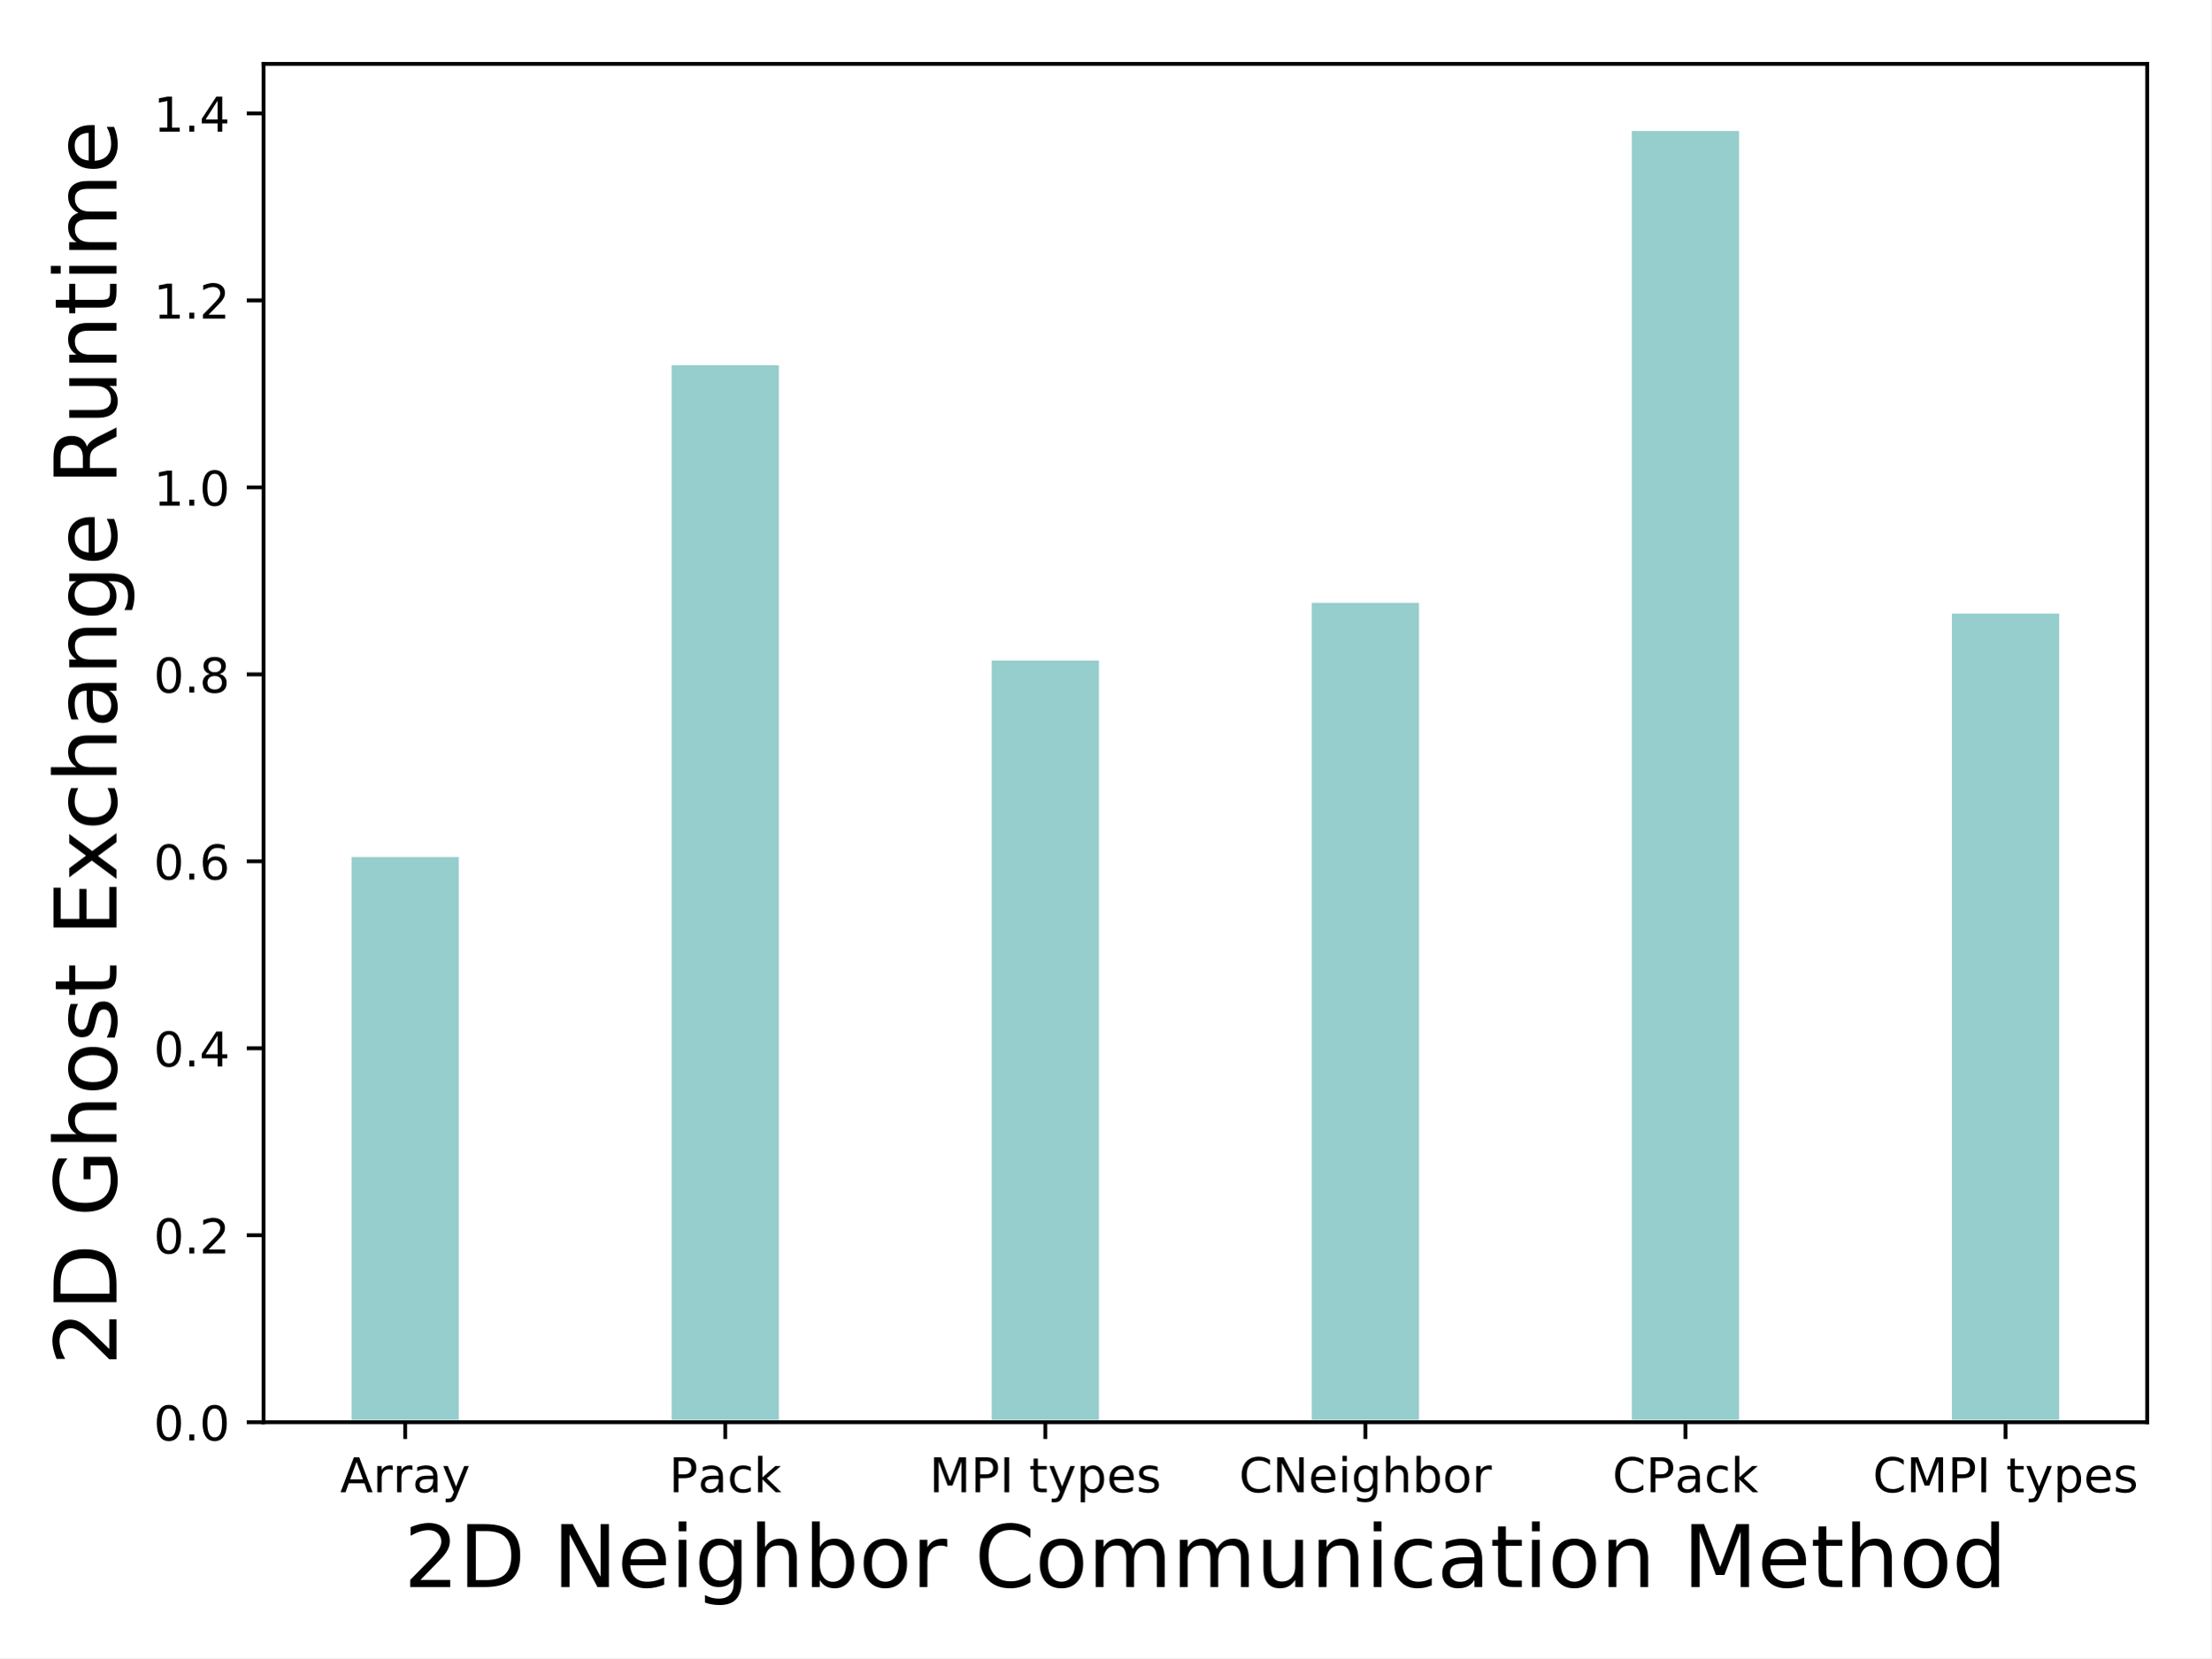
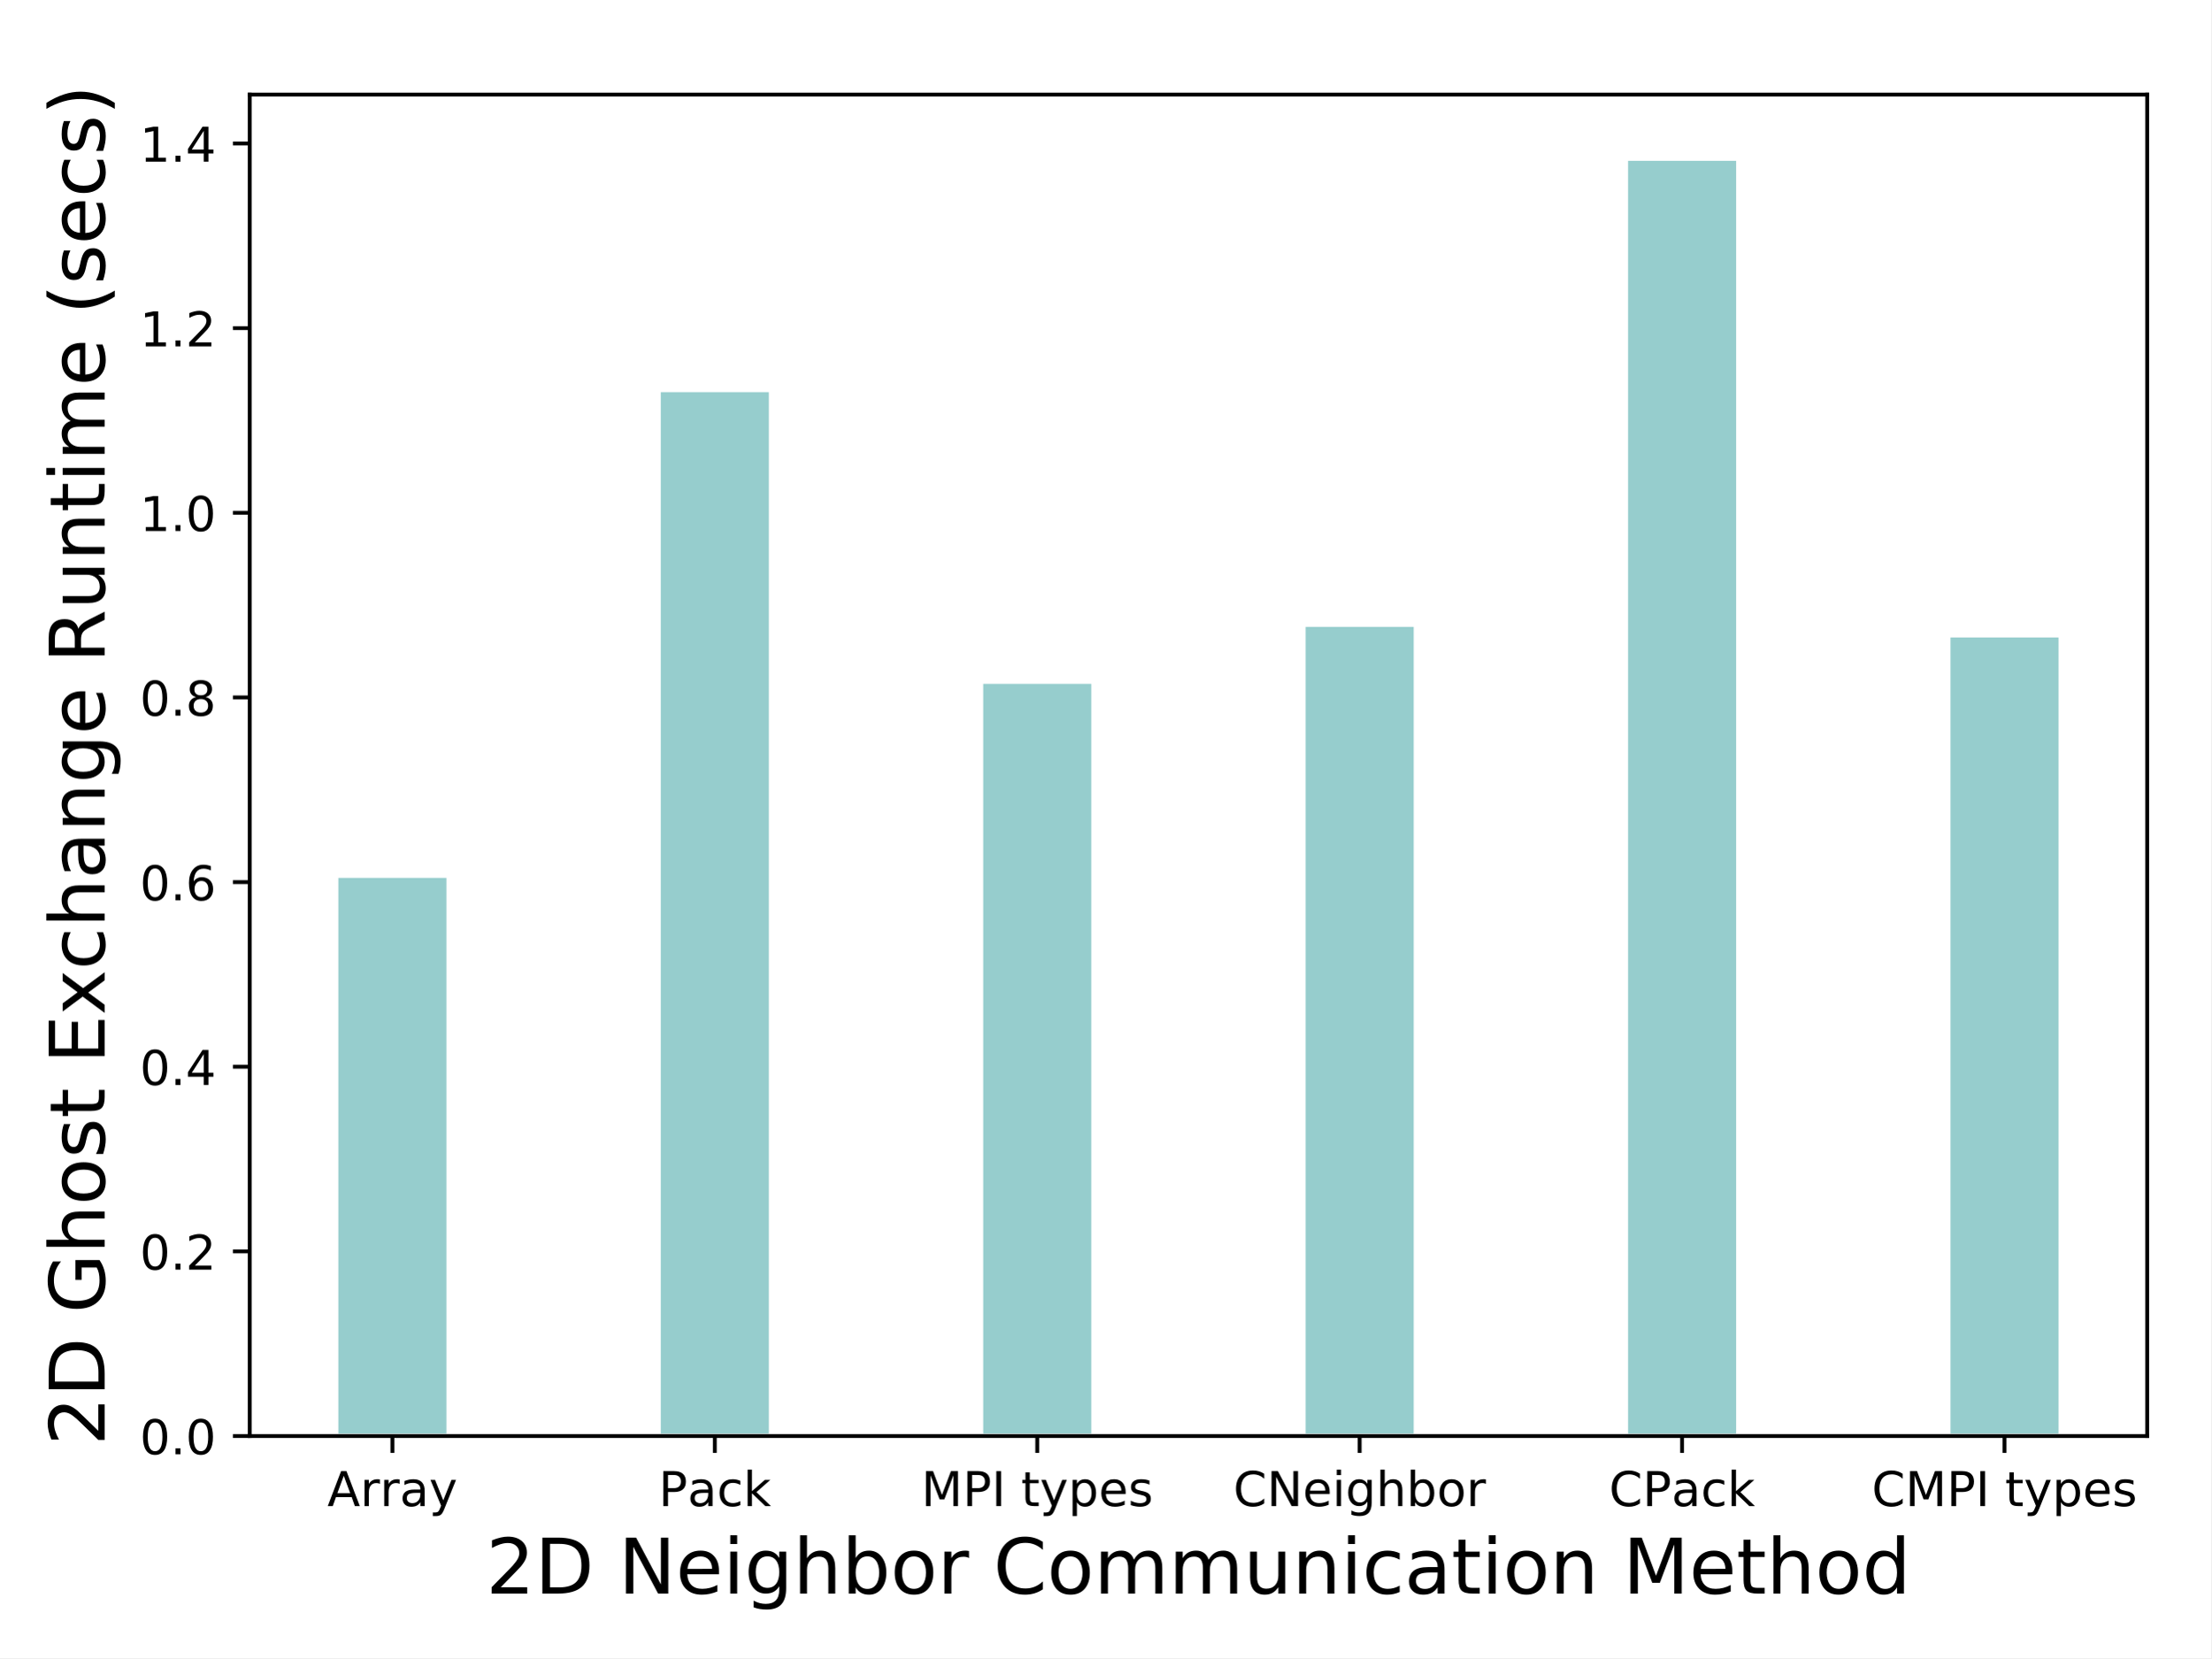
<svg xmlns="http://www.w3.org/2000/svg" xmlns:xlink="http://www.w3.org/1999/xlink" height="345.6pt" version="1.1" viewBox="0 0 460.8 345.6" width="460.8pt">
  <defs>
    <style type="text/css">
*{stroke-linecap:butt;stroke-linejoin:round;}
  </style>
  </defs>
  <g id="figure_1">
    <g id="patch_1">
      <path d="M 0 345.6  L 460.8 345.6  L 460.8 0  L 0 0  z " style="fill:#ffffff;" />
    </g>
    <g id="axes_1">
      <g id="patch_2">
-         <path d="M 54.92 296.44  L 447.48 296.44  L 447.48 13.32  L 54.92 13.32  z " style="fill:#ffffff;" />
+         <path d="M 52.04 299.32  L 447.48 299.32  L 447.48 19.713  L 52.04 19.713  z " style="fill:#ffffff;" />
      </g>
      <g id="patch_3">
-         <path clip-path="url(#paca07dca48)" d="M 72.764 296.44  L 96.11 296.44  L 96.11 178.137  L 72.764 178.137  z " style="fill:#96cdcd;stroke:#ffffff;stroke-linejoin:miter;" />
+         <path clip-path="url(#p6e857c366f)" d="M 70.015 299.32  L 93.533 299.32  L 93.533 182.485  L 70.015 182.485  z " style="fill:#96cdcd;stroke:#ffffff;stroke-linejoin:miter;" />
      </g>
      <g id="patch_4">
-         <path clip-path="url(#paca07dca48)" d="M 139.469 296.44  L 162.816 296.44  L 162.816 75.624  L 139.469 75.624  z " style="fill:#96cdcd;stroke:#ffffff;stroke-linejoin:miter;" />
+         <path clip-path="url(#p6e857c366f)" d="M 137.209 299.32  L 160.727 299.32  L 160.727 81.244  L 137.209 81.244  z " style="fill:#96cdcd;stroke:#ffffff;stroke-linejoin:miter;" />
      </g>
      <g id="patch_5">
-         <path clip-path="url(#paca07dca48)" d="M 206.174 296.44  L 229.521 296.44  L 229.521 137.189  L 206.174 137.189  z " style="fill:#96cdcd;stroke:#ffffff;stroke-linejoin:miter;" />
+         <path clip-path="url(#p6e857c366f)" d="M 204.404 299.32  L 227.922 299.32  L 227.922 142.045  L 204.404 142.045  z " style="fill:#96cdcd;stroke:#ffffff;stroke-linejoin:miter;" />
      </g>
      <g id="patch_6">
-         <path clip-path="url(#paca07dca48)" d="M 272.879 296.44  L 296.226 296.44  L 296.226 125.148  L 272.879 125.148  z " style="fill:#96cdcd;stroke:#ffffff;stroke-linejoin:miter;" />
+         <path clip-path="url(#p6e857c366f)" d="M 271.598 299.32  L 295.116 299.32  L 295.116 130.153  L 271.598 130.153  z " style="fill:#96cdcd;stroke:#ffffff;stroke-linejoin:miter;" />
      </g>
      <g id="patch_7">
-         <path clip-path="url(#paca07dca48)" d="M 339.584 296.44  L 362.931 296.44  L 362.931 26.802  L 339.584 26.802  z " style="fill:#96cdcd;stroke:#ffffff;stroke-linejoin:miter;" />
+         <path clip-path="url(#p6e857c366f)" d="M 338.793 299.32  L 362.311 299.32  L 362.311 33.028  L 338.793 33.028  z " style="fill:#96cdcd;stroke:#ffffff;stroke-linejoin:miter;" />
      </g>
      <g id="patch_8">
-         <path clip-path="url(#paca07dca48)" d="M 406.29 296.44  L 429.636 296.44  L 429.636 127.388  L 406.29 127.388  z " style="fill:#96cdcd;stroke:#ffffff;stroke-linejoin:miter;" />
+         <path clip-path="url(#p6e857c366f)" d="M 405.987 299.32  L 429.505 299.32  L 429.505 132.366  L 405.987 132.366  z " style="fill:#96cdcd;stroke:#ffffff;stroke-linejoin:miter;" />
      </g>
      <g id="matplotlib.axis_1">
        <g id="xtick_1">
          <g id="line2d_1">
            <defs>
-               <path d="M 0 0  L 0 3.5  " id="mf79bd2a2e1" style="stroke:#000000;stroke-width:0.8;" />
-             </defs>
-             <g>
-               <use style="stroke:#000000;stroke-width:0.8;" x="84.437" xlink:href="#mf79bd2a2e1" y="296.44" />
+               <path d="M 0 0  L 0 3.5  " id="mc0b384a976" style="stroke:#000000;stroke-width:0.8;" />
+             </defs>
+             <g>
+               <use style="stroke:#000000;stroke-width:0.8;" x="81.774" xlink:href="#mc0b384a976" y="299.32" />
            </g>
          </g>
          <g id="text_1">
            <defs>
              <path d="M 34.188 63.188  L 20.797 26.906  L 47.609 26.906  z M 28.609 72.906  L 39.797 72.906  L 67.578 0  L 57.328 0  L 50.688 18.703  L 17.828 18.703  L 11.188 0  L 0.781 0  z " id="DejaVuSans-41" />
              <path d="M 41.109 46.297  Q 39.594 47.172 37.812 47.578  Q 36.031 48 33.891 48  Q 26.266 48 22.188 43.047  Q 18.109 38.094 18.109 28.812  L 18.109 0  L 9.078 0  L 9.078 54.688  L 18.109 54.688  L 18.109 46.188  Q 20.953 51.172 25.484 53.578  Q 30.031 56 36.531 56  Q 37.453 56 38.578 55.875  Q 39.703 55.766 41.062 55.516  z " id="DejaVuSans-72" />
              <path d="M 34.281 27.484  Q 23.391 27.484 19.188 25  Q 14.984 22.516 14.984 16.5  Q 14.984 11.719 18.141 8.906  Q 21.297 6.109 26.703 6.109  Q 34.188 6.109 38.703 11.406  Q 43.219 16.703 43.219 25.484  L 43.219 27.484  z M 52.203 31.203  L 52.203 0  L 43.219 0  L 43.219 8.297  Q 40.141 3.328 35.547 0.953  Q 30.953 -1.422 24.312 -1.422  Q 15.922 -1.422 10.953 3.297  Q 6 8.016 6 15.922  Q 6 25.141 12.172 29.828  Q 18.359 34.516 30.609 34.516  L 43.219 34.516  L 43.219 35.406  Q 43.219 41.609 39.141 45  Q 35.062 48.391 27.688 48.391  Q 23 48.391 18.547 47.266  Q 14.109 46.141 10.016 43.891  L 10.016 52.203  Q 14.938 54.109 19.578 55.047  Q 24.219 56 28.609 56  Q 40.484 56 46.344 49.844  Q 52.203 43.703 52.203 31.203  z " id="DejaVuSans-61" />
              <path d="M 32.172 -5.078  Q 28.375 -14.844 24.75 -17.812  Q 21.141 -20.797 15.094 -20.797  L 7.906 -20.797  L 7.906 -13.281  L 13.188 -13.281  Q 16.891 -13.281 18.938 -11.516  Q 21 -9.766 23.484 -3.219  L 25.094 0.875  L 2.984 54.688  L 12.5 54.688  L 29.594 11.922  L 46.688 54.688  L 56.203 54.688  z " id="DejaVuSans-79" />
            </defs>
-             <g transform="translate(70.88314 311.0384)scale(0.1 -0.1)">
+             <g transform="translate(68.21969 313.9184)scale(0.1 -0.1)">
              <use xlink:href="#DejaVuSans-41" />
              <use x="68.408" xlink:href="#DejaVuSans-72" />
              <use x="109.506" xlink:href="#DejaVuSans-72" />
              <use x="150.619" xlink:href="#DejaVuSans-61" />
              <use x="211.898" xlink:href="#DejaVuSans-79" />
            </g>
          </g>
        </g>
        <g id="xtick_2">
          <g id="line2d_2">
            <g>
-               <use style="stroke:#000000;stroke-width:0.8;" x="151.142" xlink:href="#mf79bd2a2e1" y="296.44" />
+               <use style="stroke:#000000;stroke-width:0.8;" x="148.968" xlink:href="#mc0b384a976" y="299.32" />
            </g>
          </g>
          <g id="text_2">
            <defs>
              <path d="M 19.672 64.797  L 19.672 37.406  L 32.078 37.406  Q 38.969 37.406 42.719 40.969  Q 46.484 44.531 46.484 51.125  Q 46.484 57.672 42.719 61.234  Q 38.969 64.797 32.078 64.797  z M 9.812 72.906  L 32.078 72.906  Q 44.344 72.906 50.609 67.359  Q 56.891 61.812 56.891 51.125  Q 56.891 40.328 50.609 34.812  Q 44.344 29.297 32.078 29.297  L 19.672 29.297  L 19.672 0  L 9.812 0  z " id="DejaVuSans-50" />
              <path d="M 48.781 52.594  L 48.781 44.188  Q 44.969 46.297 41.141 47.344  Q 37.312 48.391 33.406 48.391  Q 24.656 48.391 19.812 42.844  Q 14.984 37.312 14.984 27.297  Q 14.984 17.281 19.812 11.734  Q 24.656 6.203 33.406 6.203  Q 37.312 6.203 41.141 7.25  Q 44.969 8.297 48.781 10.406  L 48.781 2.094  Q 45.016 0.344 40.984 -0.531  Q 36.969 -1.422 32.422 -1.422  Q 20.062 -1.422 12.781 6.344  Q 5.516 14.109 5.516 27.297  Q 5.516 40.672 12.859 48.328  Q 20.219 56 33.016 56  Q 37.156 56 41.109 55.141  Q 45.062 54.297 48.781 52.594  z " id="DejaVuSans-63" />
              <path d="M 9.078 75.984  L 18.109 75.984  L 18.109 31.109  L 44.922 54.688  L 56.391 54.688  L 27.391 29.109  L 57.625 0  L 45.906 0  L 18.109 26.703  L 18.109 0  L 9.078 0  z " id="DejaVuSans-6b" />
            </defs>
-             <g transform="translate(139.4219 311.0384)scale(0.1 -0.1)">
+             <g transform="translate(137.2478 313.9184)scale(0.1 -0.1)">
              <use xlink:href="#DejaVuSans-50" />
              <use x="60.24" xlink:href="#DejaVuSans-61" />
              <use x="121.52" xlink:href="#DejaVuSans-63" />
              <use x="176.5" xlink:href="#DejaVuSans-6b" />
            </g>
          </g>
        </g>
        <g id="xtick_3">
          <g id="line2d_3">
            <g>
-               <use style="stroke:#000000;stroke-width:0.8;" x="217.847" xlink:href="#mf79bd2a2e1" y="296.44" />
+               <use style="stroke:#000000;stroke-width:0.8;" x="216.163" xlink:href="#mc0b384a976" y="299.32" />
            </g>
          </g>
          <g id="text_3">
            <defs>
              <path d="M 9.812 72.906  L 24.516 72.906  L 43.109 23.297  L 61.812 72.906  L 76.516 72.906  L 76.516 0  L 66.891 0  L 66.891 64.016  L 48.094 14.016  L 38.188 14.016  L 19.391 64.016  L 19.391 0  L 9.812 0  z " id="DejaVuSans-4d" />
              <path d="M 9.812 72.906  L 19.672 72.906  L 19.672 0  L 9.812 0  z " id="DejaVuSans-49" />
              <path id="DejaVuSans-20" />
              <path d="M 18.312 70.219  L 18.312 54.688  L 36.812 54.688  L 36.812 47.703  L 18.312 47.703  L 18.312 18.016  Q 18.312 11.328 20.141 9.422  Q 21.969 7.516 27.594 7.516  L 36.812 7.516  L 36.812 0  L 27.594 0  Q 17.188 0 13.234 3.875  Q 9.281 7.766 9.281 18.016  L 9.281 47.703  L 2.688 47.703  L 2.688 54.688  L 9.281 54.688  L 9.281 70.219  z " id="DejaVuSans-74" />
              <path d="M 18.109 8.203  L 18.109 -20.797  L 9.078 -20.797  L 9.078 54.688  L 18.109 54.688  L 18.109 46.391  Q 20.953 51.266 25.266 53.625  Q 29.594 56 35.594 56  Q 45.562 56 51.781 48.094  Q 58.016 40.188 58.016 27.297  Q 58.016 14.406 51.781 6.484  Q 45.562 -1.422 35.594 -1.422  Q 29.594 -1.422 25.266 0.953  Q 20.953 3.328 18.109 8.203  z M 48.688 27.297  Q 48.688 37.203 44.609 42.844  Q 40.531 48.484 33.406 48.484  Q 26.266 48.484 22.188 42.844  Q 18.109 37.203 18.109 27.297  Q 18.109 17.391 22.188 11.75  Q 26.266 6.109 33.406 6.109  Q 40.531 6.109 44.609 11.75  Q 48.688 17.391 48.688 27.297  z " id="DejaVuSans-70" />
              <path d="M 56.203 29.594  L 56.203 25.203  L 14.891 25.203  Q 15.484 15.922 20.484 11.062  Q 25.484 6.203 34.422 6.203  Q 39.594 6.203 44.453 7.469  Q 49.312 8.734 54.109 11.281  L 54.109 2.781  Q 49.266 0.734 44.188 -0.344  Q 39.109 -1.422 33.891 -1.422  Q 20.797 -1.422 13.156 6.188  Q 5.516 13.812 5.516 26.812  Q 5.516 40.234 12.766 48.109  Q 20.016 56 32.328 56  Q 43.359 56 49.781 48.891  Q 56.203 41.797 56.203 29.594  z M 47.219 32.234  Q 47.125 39.594 43.094 43.984  Q 39.062 48.391 32.422 48.391  Q 24.906 48.391 20.391 44.141  Q 15.875 39.891 15.188 32.172  z " id="DejaVuSans-65" />
              <path d="M 44.281 53.078  L 44.281 44.578  Q 40.484 46.531 36.375 47.5  Q 32.281 48.484 27.875 48.484  Q 21.188 48.484 17.844 46.438  Q 14.5 44.391 14.5 40.281  Q 14.5 37.156 16.891 35.375  Q 19.281 33.594 26.516 31.984  L 29.594 31.297  Q 39.156 29.25 43.188 25.516  Q 47.219 21.781 47.219 15.094  Q 47.219 7.469 41.188 3.016  Q 35.156 -1.422 24.609 -1.422  Q 20.219 -1.422 15.453 -0.562  Q 10.688 0.297 5.422 2  L 5.422 11.281  Q 10.406 8.688 15.234 7.391  Q 20.062 6.109 24.812 6.109  Q 31.156 6.109 34.562 8.281  Q 37.984 10.453 37.984 14.406  Q 37.984 18.062 35.516 20.016  Q 33.062 21.969 24.703 23.781  L 21.578 24.516  Q 13.234 26.266 9.516 29.906  Q 5.812 33.547 5.812 39.891  Q 5.812 47.609 11.281 51.797  Q 16.75 56 26.812 56  Q 31.781 56 36.172 55.266  Q 40.578 54.547 44.281 53.078  z " id="DejaVuSans-73" />
            </defs>
-             <g transform="translate(193.6794 311.0384)scale(0.1 -0.1)">
+             <g transform="translate(191.9948 313.9184)scale(0.1 -0.1)">
              <use xlink:href="#DejaVuSans-4d" />
              <use x="86.279" xlink:href="#DejaVuSans-50" />
              <use x="146.582" xlink:href="#DejaVuSans-49" />
              <use x="176.074" xlink:href="#DejaVuSans-20" />
              <use x="207.861" xlink:href="#DejaVuSans-74" />
              <use x="247.07" xlink:href="#DejaVuSans-79" />
              <use x="306.25" xlink:href="#DejaVuSans-70" />
              <use x="369.727" xlink:href="#DejaVuSans-65" />
              <use x="431.25" xlink:href="#DejaVuSans-73" />
            </g>
          </g>
        </g>
        <g id="xtick_4">
          <g id="line2d_4">
            <g>
-               <use style="stroke:#000000;stroke-width:0.8;" x="284.553" xlink:href="#mf79bd2a2e1" y="296.44" />
+               <use style="stroke:#000000;stroke-width:0.8;" x="283.357" xlink:href="#mc0b384a976" y="299.32" />
            </g>
          </g>
          <g id="text_4">
            <defs>
              <path d="M 64.406 67.281  L 64.406 56.891  Q 59.422 61.531 53.781 63.812  Q 48.141 66.109 41.797 66.109  Q 29.297 66.109 22.656 58.469  Q 16.016 50.828 16.016 36.375  Q 16.016 21.969 22.656 14.328  Q 29.297 6.688 41.797 6.688  Q 48.141 6.688 53.781 8.984  Q 59.422 11.281 64.406 15.922  L 64.406 5.609  Q 59.234 2.094 53.438 0.328  Q 47.656 -1.422 41.219 -1.422  Q 24.656 -1.422 15.125 8.703  Q 5.609 18.844 5.609 36.375  Q 5.609 53.953 15.125 64.078  Q 24.656 74.219 41.219 74.219  Q 47.75 74.219 53.531 72.484  Q 59.328 70.75 64.406 67.281  z " id="DejaVuSans-43" />
              <path d="M 9.812 72.906  L 23.094 72.906  L 55.422 11.922  L 55.422 72.906  L 64.984 72.906  L 64.984 0  L 51.703 0  L 19.391 60.984  L 19.391 0  L 9.812 0  z " id="DejaVuSans-4e" />
              <path d="M 9.422 54.688  L 18.406 54.688  L 18.406 0  L 9.422 0  z M 9.422 75.984  L 18.406 75.984  L 18.406 64.594  L 9.422 64.594  z " id="DejaVuSans-69" />
              <path d="M 45.406 27.984  Q 45.406 37.75 41.375 43.109  Q 37.359 48.484 30.078 48.484  Q 22.859 48.484 18.828 43.109  Q 14.797 37.75 14.797 27.984  Q 14.797 18.266 18.828 12.891  Q 22.859 7.516 30.078 7.516  Q 37.359 7.516 41.375 12.891  Q 45.406 18.266 45.406 27.984  z M 54.391 6.781  Q 54.391 -7.172 48.188 -13.984  Q 42 -20.797 29.203 -20.797  Q 24.469 -20.797 20.266 -20.094  Q 16.062 -19.391 12.109 -17.922  L 12.109 -9.188  Q 16.062 -11.328 19.922 -12.344  Q 23.781 -13.375 27.781 -13.375  Q 36.625 -13.375 41.016 -8.766  Q 45.406 -4.156 45.406 5.172  L 45.406 9.625  Q 42.625 4.781 38.281 2.391  Q 33.938 0 27.875 0  Q 17.828 0 11.672 7.656  Q 5.516 15.328 5.516 27.984  Q 5.516 40.672 11.672 48.328  Q 17.828 56 27.875 56  Q 33.938 56 38.281 53.609  Q 42.625 51.219 45.406 46.391  L 45.406 54.688  L 54.391 54.688  z " id="DejaVuSans-67" />
              <path d="M 54.891 33.016  L 54.891 0  L 45.906 0  L 45.906 32.719  Q 45.906 40.484 42.875 44.328  Q 39.844 48.188 33.797 48.188  Q 26.516 48.188 22.312 43.547  Q 18.109 38.922 18.109 30.906  L 18.109 0  L 9.078 0  L 9.078 75.984  L 18.109 75.984  L 18.109 46.188  Q 21.344 51.125 25.703 53.562  Q 30.078 56 35.797 56  Q 45.219 56 50.047 50.172  Q 54.891 44.344 54.891 33.016  z " id="DejaVuSans-68" />
              <path d="M 48.688 27.297  Q 48.688 37.203 44.609 42.844  Q 40.531 48.484 33.406 48.484  Q 26.266 48.484 22.188 42.844  Q 18.109 37.203 18.109 27.297  Q 18.109 17.391 22.188 11.75  Q 26.266 6.109 33.406 6.109  Q 40.531 6.109 44.609 11.75  Q 48.688 17.391 48.688 27.297  z M 18.109 46.391  Q 20.953 51.266 25.266 53.625  Q 29.594 56 35.594 56  Q 45.562 56 51.781 48.094  Q 58.016 40.188 58.016 27.297  Q 58.016 14.406 51.781 6.484  Q 45.562 -1.422 35.594 -1.422  Q 29.594 -1.422 25.266 0.953  Q 20.953 3.328 18.109 8.203  L 18.109 0  L 9.078 0  L 9.078 75.984  L 18.109 75.984  z " id="DejaVuSans-62" />
              <path d="M 30.609 48.391  Q 23.391 48.391 19.188 42.75  Q 14.984 37.109 14.984 27.297  Q 14.984 17.484 19.156 11.844  Q 23.344 6.203 30.609 6.203  Q 37.797 6.203 41.984 11.859  Q 46.188 17.531 46.188 27.297  Q 46.188 37.016 41.984 42.703  Q 37.797 48.391 30.609 48.391  z M 30.609 56  Q 42.328 56 49.016 48.375  Q 55.719 40.766 55.719 27.297  Q 55.719 13.875 49.016 6.219  Q 42.328 -1.422 30.609 -1.422  Q 18.844 -1.422 12.172 6.219  Q 5.516 13.875 5.516 27.297  Q 5.516 40.766 12.172 48.375  Q 18.844 56 30.609 56  z " id="DejaVuSans-6f" />
            </defs>
-             <g transform="translate(258.2229 311.0384)scale(0.1 -0.1)">
+             <g transform="translate(257.0276 313.9184)scale(0.1 -0.1)">
              <use xlink:href="#DejaVuSans-43" />
              <use x="69.824" xlink:href="#DejaVuSans-4e" />
              <use x="144.629" xlink:href="#DejaVuSans-65" />
              <use x="206.152" xlink:href="#DejaVuSans-69" />
              <use x="233.936" xlink:href="#DejaVuSans-67" />
              <use x="297.412" xlink:href="#DejaVuSans-68" />
              <use x="360.791" xlink:href="#DejaVuSans-62" />
              <use x="424.268" xlink:href="#DejaVuSans-6f" />
              <use x="485.449" xlink:href="#DejaVuSans-72" />
            </g>
          </g>
        </g>
        <g id="xtick_5">
          <g id="line2d_5">
            <g>
-               <use style="stroke:#000000;stroke-width:0.8;" x="351.258" xlink:href="#mf79bd2a2e1" y="296.44" />
+               <use style="stroke:#000000;stroke-width:0.8;" x="350.552" xlink:href="#mc0b384a976" y="299.32" />
            </g>
          </g>
          <g id="text_5">
-             <g transform="translate(336.0461 311.0384)scale(0.1 -0.1)">
+             <g transform="translate(335.3401 313.9184)scale(0.1 -0.1)">
              <use xlink:href="#DejaVuSans-43" />
              <use x="69.824" xlink:href="#DejaVuSans-50" />
              <use x="130.064" xlink:href="#DejaVuSans-61" />
              <use x="191.344" xlink:href="#DejaVuSans-63" />
              <use x="246.324" xlink:href="#DejaVuSans-6b" />
            </g>
          </g>
        </g>
        <g id="xtick_6">
          <g id="line2d_6">
            <g>
-               <use style="stroke:#000000;stroke-width:0.8;" x="417.963" xlink:href="#mf79bd2a2e1" y="296.44" />
+               <use style="stroke:#000000;stroke-width:0.8;" x="417.746" xlink:href="#mc0b384a976" y="299.32" />
            </g>
          </g>
          <g id="text_6">
-             <g transform="translate(390.3036 311.0384)scale(0.1 -0.1)">
+             <g transform="translate(390.087 313.9184)scale(0.1 -0.1)">
              <use xlink:href="#DejaVuSans-43" />
              <use x="69.824" xlink:href="#DejaVuSans-4d" />
              <use x="156.104" xlink:href="#DejaVuSans-50" />
              <use x="216.406" xlink:href="#DejaVuSans-49" />
              <use x="245.898" xlink:href="#DejaVuSans-20" />
              <use x="277.686" xlink:href="#DejaVuSans-74" />
              <use x="316.895" xlink:href="#DejaVuSans-79" />
              <use x="376.074" xlink:href="#DejaVuSans-70" />
              <use x="439.551" xlink:href="#DejaVuSans-65" />
              <use x="501.074" xlink:href="#DejaVuSans-73" />
            </g>
          </g>
        </g>
        <g id="text_7">
          <defs>
            <path d="M 19.188 8.297  L 53.609 8.297  L 53.609 0  L 7.328 0  L 7.328 8.297  Q 12.938 14.109 22.625 23.891  Q 32.328 33.688 34.812 36.531  Q 39.547 41.844 41.422 45.531  Q 43.312 49.219 43.312 52.781  Q 43.312 58.594 39.234 62.25  Q 35.156 65.922 28.609 65.922  Q 23.969 65.922 18.812 64.312  Q 13.672 62.703 7.812 59.422  L 7.812 69.391  Q 13.766 71.781 18.938 73  Q 24.125 74.219 28.422 74.219  Q 39.75 74.219 46.484 68.547  Q 53.219 62.891 53.219 53.422  Q 53.219 48.922 51.531 44.891  Q 49.859 40.875 45.406 35.406  Q 44.188 33.984 37.641 27.219  Q 31.109 20.453 19.188 8.297  z " id="DejaVuSans-32" />
            <path d="M 19.672 64.797  L 19.672 8.109  L 31.594 8.109  Q 46.688 8.109 53.688 14.938  Q 60.688 21.781 60.688 36.531  Q 60.688 51.172 53.688 57.984  Q 46.688 64.797 31.594 64.797  z M 9.812 72.906  L 30.078 72.906  Q 51.266 72.906 61.172 64.094  Q 71.094 55.281 71.094 36.531  Q 71.094 17.672 61.125 8.828  Q 51.172 0 30.078 0  L 9.812 0  z " id="DejaVuSans-44" />
            <path d="M 52 44.188  Q 55.375 50.25 60.062 53.125  Q 64.75 56 71.094 56  Q 79.641 56 84.281 50.016  Q 88.922 44.047 88.922 33.016  L 88.922 0  L 79.891 0  L 79.891 32.719  Q 79.891 40.578 77.094 44.375  Q 74.312 48.188 68.609 48.188  Q 61.625 48.188 57.562 43.547  Q 53.516 38.922 53.516 30.906  L 53.516 0  L 44.484 0  L 44.484 32.719  Q 44.484 40.625 41.703 44.406  Q 38.922 48.188 33.109 48.188  Q 26.219 48.188 22.156 43.531  Q 18.109 38.875 18.109 30.906  L 18.109 0  L 9.078 0  L 9.078 54.688  L 18.109 54.688  L 18.109 46.188  Q 21.188 51.219 25.484 53.609  Q 29.781 56 35.688 56  Q 41.656 56 45.828 52.969  Q 50 49.953 52 44.188  z " id="DejaVuSans-6d" />
            <path d="M 8.5 21.578  L 8.5 54.688  L 17.484 54.688  L 17.484 21.922  Q 17.484 14.156 20.5 10.266  Q 23.531 6.391 29.594 6.391  Q 36.859 6.391 41.078 11.031  Q 45.312 15.672 45.312 23.688  L 45.312 54.688  L 54.297 54.688  L 54.297 0  L 45.312 0  L 45.312 8.406  Q 42.047 3.422 37.719 1  Q 33.406 -1.422 27.688 -1.422  Q 18.266 -1.422 13.375 4.438  Q 8.5 10.297 8.5 21.578  z M 31.109 56  z " id="DejaVuSans-75" />
            <path d="M 54.891 33.016  L 54.891 0  L 45.906 0  L 45.906 32.719  Q 45.906 40.484 42.875 44.328  Q 39.844 48.188 33.797 48.188  Q 26.516 48.188 22.312 43.547  Q 18.109 38.922 18.109 30.906  L 18.109 0  L 9.078 0  L 9.078 54.688  L 18.109 54.688  L 18.109 46.188  Q 21.344 51.125 25.703 53.562  Q 30.078 56 35.797 56  Q 45.219 56 50.047 50.172  Q 54.891 44.344 54.891 33.016  z " id="DejaVuSans-6e" />
            <path d="M 45.406 46.391  L 45.406 75.984  L 54.391 75.984  L 54.391 0  L 45.406 0  L 45.406 8.203  Q 42.578 3.328 38.25 0.953  Q 33.938 -1.422 27.875 -1.422  Q 17.969 -1.422 11.734 6.484  Q 5.516 14.406 5.516 27.297  Q 5.516 40.188 11.734 48.094  Q 17.969 56 27.875 56  Q 33.938 56 38.25 53.625  Q 42.578 51.266 45.406 46.391  z M 14.797 27.297  Q 14.797 17.391 18.875 11.75  Q 22.953 6.109 30.078 6.109  Q 37.203 6.109 41.297 11.75  Q 45.406 17.391 45.406 27.297  Q 45.406 37.203 41.297 42.844  Q 37.203 48.484 30.078 48.484  Q 22.953 48.484 18.875 42.844  Q 14.797 37.203 14.797 27.297  z " id="DejaVuSans-64" />
          </defs>
-           <g transform="translate(84.16281 330.7953)scale(0.18 -0.18)">
+           <g transform="translate(101.2825 332.1556)scale(0.16 -0.16)">
            <use xlink:href="#DejaVuSans-32" />
            <use x="63.623" xlink:href="#DejaVuSans-44" />
            <use x="140.625" xlink:href="#DejaVuSans-20" />
            <use x="172.412" xlink:href="#DejaVuSans-4e" />
            <use x="247.217" xlink:href="#DejaVuSans-65" />
            <use x="308.74" xlink:href="#DejaVuSans-69" />
            <use x="336.523" xlink:href="#DejaVuSans-67" />
            <use x="400" xlink:href="#DejaVuSans-68" />
            <use x="463.379" xlink:href="#DejaVuSans-62" />
            <use x="526.855" xlink:href="#DejaVuSans-6f" />
            <use x="588.037" xlink:href="#DejaVuSans-72" />
            <use x="629.15" xlink:href="#DejaVuSans-20" />
            <use x="660.938" xlink:href="#DejaVuSans-43" />
            <use x="730.762" xlink:href="#DejaVuSans-6f" />
            <use x="791.943" xlink:href="#DejaVuSans-6d" />
            <use x="889.355" xlink:href="#DejaVuSans-6d" />
            <use x="986.768" xlink:href="#DejaVuSans-75" />
            <use x="1050.146" xlink:href="#DejaVuSans-6e" />
            <use x="1113.525" xlink:href="#DejaVuSans-69" />
            <use x="1141.309" xlink:href="#DejaVuSans-63" />
            <use x="1196.289" xlink:href="#DejaVuSans-61" />
            <use x="1257.568" xlink:href="#DejaVuSans-74" />
            <use x="1296.777" xlink:href="#DejaVuSans-69" />
            <use x="1324.561" xlink:href="#DejaVuSans-6f" />
            <use x="1385.742" xlink:href="#DejaVuSans-6e" />
            <use x="1449.121" xlink:href="#DejaVuSans-20" />
            <use x="1480.908" xlink:href="#DejaVuSans-4d" />
            <use x="1567.188" xlink:href="#DejaVuSans-65" />
            <use x="1628.711" xlink:href="#DejaVuSans-74" />
            <use x="1667.92" xlink:href="#DejaVuSans-68" />
            <use x="1731.299" xlink:href="#DejaVuSans-6f" />
            <use x="1792.48" xlink:href="#DejaVuSans-64" />
          </g>
        </g>
      </g>
      <g id="matplotlib.axis_2">
        <g id="ytick_1">
          <g id="line2d_7">
            <defs>
-               <path d="M 0 0  L -3.5 0  " id="mc858bf4199" style="stroke:#000000;stroke-width:0.8;" />
-             </defs>
-             <g>
-               <use style="stroke:#000000;stroke-width:0.8;" x="54.92" xlink:href="#mc858bf4199" y="296.44" />
+               <path d="M 0 0  L -3.5 0  " id="m5699c3da83" style="stroke:#000000;stroke-width:0.8;" />
+             </defs>
+             <g>
+               <use style="stroke:#000000;stroke-width:0.8;" x="52.04" xlink:href="#m5699c3da83" y="299.32" />
            </g>
          </g>
          <g id="text_8">
            <defs>
              <path d="M 31.781 66.406  Q 24.172 66.406 20.328 58.906  Q 16.5 51.422 16.5 36.375  Q 16.5 21.391 20.328 13.891  Q 24.172 6.391 31.781 6.391  Q 39.453 6.391 43.281 13.891  Q 47.125 21.391 47.125 36.375  Q 47.125 51.422 43.281 58.906  Q 39.453 66.406 31.781 66.406  z M 31.781 74.219  Q 44.047 74.219 50.516 64.516  Q 56.984 54.828 56.984 36.375  Q 56.984 17.969 50.516 8.266  Q 44.047 -1.422 31.781 -1.422  Q 19.531 -1.422 13.062 8.266  Q 6.594 17.969 6.594 36.375  Q 6.594 54.828 13.062 64.516  Q 19.531 74.219 31.781 74.219  z " id="DejaVuSans-30" />
              <path d="M 10.688 12.406  L 21 12.406  L 21 0  L 10.688 0  z " id="DejaVuSans-2e" />
            </defs>
-             <g transform="translate(32.01687 300.2392)scale(0.1 -0.1)">
+             <g transform="translate(29.13687 303.1192)scale(0.1 -0.1)">
              <use xlink:href="#DejaVuSans-30" />
              <use x="63.623" xlink:href="#DejaVuSans-2e" />
              <use x="95.41" xlink:href="#DejaVuSans-30" />
            </g>
          </g>
        </g>
        <g id="ytick_2">
          <g id="line2d_8">
            <g>
-               <use style="stroke:#000000;stroke-width:0.8;" x="54.92" xlink:href="#mc858bf4199" y="257.468" />
+               <use style="stroke:#000000;stroke-width:0.8;" x="52.04" xlink:href="#m5699c3da83" y="260.831" />
            </g>
          </g>
          <g id="text_9">
-             <g transform="translate(32.01687 261.2671)scale(0.1 -0.1)">
+             <g transform="translate(29.13687 264.6307)scale(0.1 -0.1)">
              <use xlink:href="#DejaVuSans-30" />
              <use x="63.623" xlink:href="#DejaVuSans-2e" />
              <use x="95.41" xlink:href="#DejaVuSans-32" />
            </g>
          </g>
        </g>
        <g id="ytick_3">
          <g id="line2d_9">
            <g>
-               <use style="stroke:#000000;stroke-width:0.8;" x="54.92" xlink:href="#mc858bf4199" y="218.496" />
+               <use style="stroke:#000000;stroke-width:0.8;" x="52.04" xlink:href="#m5699c3da83" y="222.343" />
            </g>
          </g>
          <g id="text_10">
            <defs>
              <path d="M 37.797 64.312  L 12.891 25.391  L 37.797 25.391  z M 35.203 72.906  L 47.609 72.906  L 47.609 25.391  L 58.016 25.391  L 58.016 17.188  L 47.609 17.188  L 47.609 0  L 37.797 0  L 37.797 17.188  L 4.891 17.188  L 4.891 26.703  z " id="DejaVuSans-34" />
            </defs>
-             <g transform="translate(32.01687 222.2949)scale(0.1 -0.1)">
+             <g transform="translate(29.13687 226.1421)scale(0.1 -0.1)">
              <use xlink:href="#DejaVuSans-30" />
              <use x="63.623" xlink:href="#DejaVuSans-2e" />
              <use x="95.41" xlink:href="#DejaVuSans-34" />
            </g>
          </g>
        </g>
        <g id="ytick_4">
          <g id="line2d_10">
            <g>
-               <use style="stroke:#000000;stroke-width:0.8;" x="54.92" xlink:href="#mc858bf4199" y="179.523" />
+               <use style="stroke:#000000;stroke-width:0.8;" x="52.04" xlink:href="#m5699c3da83" y="183.854" />
            </g>
          </g>
          <g id="text_11">
            <defs>
              <path d="M 33.016 40.375  Q 26.375 40.375 22.484 35.828  Q 18.609 31.297 18.609 23.391  Q 18.609 15.531 22.484 10.953  Q 26.375 6.391 33.016 6.391  Q 39.656 6.391 43.531 10.953  Q 47.406 15.531 47.406 23.391  Q 47.406 31.297 43.531 35.828  Q 39.656 40.375 33.016 40.375  z M 52.594 71.297  L 52.594 62.312  Q 48.875 64.062 45.094 64.984  Q 41.312 65.922 37.594 65.922  Q 27.828 65.922 22.672 59.328  Q 17.531 52.734 16.797 39.406  Q 19.672 43.656 24.016 45.922  Q 28.375 48.188 33.594 48.188  Q 44.578 48.188 50.953 41.516  Q 57.328 34.859 57.328 23.391  Q 57.328 12.156 50.688 5.359  Q 44.047 -1.422 33.016 -1.422  Q 20.359 -1.422 13.672 8.266  Q 6.984 17.969 6.984 36.375  Q 6.984 53.656 15.188 63.938  Q 23.391 74.219 37.203 74.219  Q 40.922 74.219 44.703 73.484  Q 48.484 72.75 52.594 71.297  z " id="DejaVuSans-36" />
            </defs>
-             <g transform="translate(32.01687 183.3227)scale(0.1 -0.1)">
+             <g transform="translate(29.13687 187.6536)scale(0.1 -0.1)">
              <use xlink:href="#DejaVuSans-30" />
              <use x="63.623" xlink:href="#DejaVuSans-2e" />
              <use x="95.41" xlink:href="#DejaVuSans-36" />
            </g>
          </g>
        </g>
        <g id="ytick_5">
          <g id="line2d_11">
            <g>
-               <use style="stroke:#000000;stroke-width:0.8;" x="54.92" xlink:href="#mc858bf4199" y="140.551" />
+               <use style="stroke:#000000;stroke-width:0.8;" x="52.04" xlink:href="#m5699c3da83" y="145.366" />
            </g>
          </g>
          <g id="text_12">
            <defs>
              <path d="M 31.781 34.625  Q 24.75 34.625 20.719 30.859  Q 16.703 27.094 16.703 20.516  Q 16.703 13.922 20.719 10.156  Q 24.75 6.391 31.781 6.391  Q 38.812 6.391 42.859 10.172  Q 46.922 13.969 46.922 20.516  Q 46.922 27.094 42.891 30.859  Q 38.875 34.625 31.781 34.625  z M 21.922 38.812  Q 15.578 40.375 12.031 44.719  Q 8.5 49.078 8.5 55.328  Q 8.5 64.062 14.719 69.141  Q 20.953 74.219 31.781 74.219  Q 42.672 74.219 48.875 69.141  Q 55.078 64.062 55.078 55.328  Q 55.078 49.078 51.531 44.719  Q 48 40.375 41.703 38.812  Q 48.828 37.156 52.797 32.312  Q 56.781 27.484 56.781 20.516  Q 56.781 9.906 50.312 4.234  Q 43.844 -1.422 31.781 -1.422  Q 19.734 -1.422 13.25 4.234  Q 6.781 9.906 6.781 20.516  Q 6.781 27.484 10.781 32.312  Q 14.797 37.156 21.922 38.812  z M 18.312 54.391  Q 18.312 48.734 21.844 45.562  Q 25.391 42.391 31.781 42.391  Q 38.141 42.391 41.719 45.562  Q 45.312 48.734 45.312 54.391  Q 45.312 60.062 41.719 63.234  Q 38.141 66.406 31.781 66.406  Q 25.391 66.406 21.844 63.234  Q 18.312 60.062 18.312 54.391  z " id="DejaVuSans-38" />
            </defs>
-             <g transform="translate(32.01687 144.3506)scale(0.1 -0.1)">
+             <g transform="translate(29.13687 149.1651)scale(0.1 -0.1)">
              <use xlink:href="#DejaVuSans-30" />
              <use x="63.623" xlink:href="#DejaVuSans-2e" />
              <use x="95.41" xlink:href="#DejaVuSans-38" />
            </g>
          </g>
        </g>
        <g id="ytick_6">
          <g id="line2d_12">
            <g>
-               <use style="stroke:#000000;stroke-width:0.8;" x="54.92" xlink:href="#mc858bf4199" y="101.579" />
+               <use style="stroke:#000000;stroke-width:0.8;" x="52.04" xlink:href="#m5699c3da83" y="106.877" />
            </g>
          </g>
          <g id="text_13">
            <defs>
              <path d="M 12.406 8.297  L 28.516 8.297  L 28.516 63.922  L 10.984 60.406  L 10.984 69.391  L 28.422 72.906  L 38.281 72.906  L 38.281 8.297  L 54.391 8.297  L 54.391 0  L 12.406 0  z " id="DejaVuSans-31" />
            </defs>
-             <g transform="translate(32.01687 105.3784)scale(0.1 -0.1)">
+             <g transform="translate(29.13687 110.6765)scale(0.1 -0.1)">
              <use xlink:href="#DejaVuSans-31" />
              <use x="63.623" xlink:href="#DejaVuSans-2e" />
              <use x="95.41" xlink:href="#DejaVuSans-30" />
            </g>
          </g>
        </g>
        <g id="ytick_7">
          <g id="line2d_13">
            <g>
-               <use style="stroke:#000000;stroke-width:0.8;" x="54.92" xlink:href="#mc858bf4199" y="62.607" />
+               <use style="stroke:#000000;stroke-width:0.8;" x="52.04" xlink:href="#m5699c3da83" y="68.389" />
            </g>
          </g>
          <g id="text_14">
-             <g transform="translate(32.01687 66.40622)scale(0.1 -0.1)">
+             <g transform="translate(29.13687 72.18797)scale(0.1 -0.1)">
              <use xlink:href="#DejaVuSans-31" />
              <use x="63.623" xlink:href="#DejaVuSans-2e" />
              <use x="95.41" xlink:href="#DejaVuSans-32" />
            </g>
          </g>
        </g>
        <g id="ytick_8">
          <g id="line2d_14">
            <g>
-               <use style="stroke:#000000;stroke-width:0.8;" x="54.92" xlink:href="#mc858bf4199" y="23.635" />
+               <use style="stroke:#000000;stroke-width:0.8;" x="52.04" xlink:href="#m5699c3da83" y="29.9" />
            </g>
          </g>
          <g id="text_15">
-             <g transform="translate(32.01687 27.43405)scale(0.1 -0.1)">
+             <g transform="translate(29.13687 33.69942)scale(0.1 -0.1)">
              <use xlink:href="#DejaVuSans-31" />
              <use x="63.623" xlink:href="#DejaVuSans-2e" />
              <use x="95.41" xlink:href="#DejaVuSans-34" />
            </g>
          </g>
        </g>
        <g id="text_16">
          <defs>
            <path d="M 59.516 10.406  L 59.516 29.984  L 43.406 29.984  L 43.406 38.094  L 69.281 38.094  L 69.281 6.781  Q 63.578 2.734 56.688 0.656  Q 49.812 -1.422 42 -1.422  Q 24.906 -1.422 15.25 8.562  Q 5.609 18.562 5.609 36.375  Q 5.609 54.25 15.25 64.234  Q 24.906 74.219 42 74.219  Q 49.125 74.219 55.547 72.453  Q 61.969 70.703 67.391 67.281  L 67.391 56.781  Q 61.922 61.422 55.766 63.766  Q 49.609 66.109 42.828 66.109  Q 29.438 66.109 22.719 58.641  Q 16.016 51.172 16.016 36.375  Q 16.016 21.625 22.719 14.156  Q 29.438 6.688 42.828 6.688  Q 48.047 6.688 52.141 7.594  Q 56.25 8.5 59.516 10.406  z " id="DejaVuSans-47" />
            <path d="M 9.812 72.906  L 55.906 72.906  L 55.906 64.594  L 19.672 64.594  L 19.672 43.016  L 54.391 43.016  L 54.391 34.719  L 19.672 34.719  L 19.672 8.297  L 56.781 8.297  L 56.781 0  L 9.812 0  z " id="DejaVuSans-45" />
            <path d="M 54.891 54.688  L 35.109 28.078  L 55.906 0  L 45.312 0  L 29.391 21.484  L 13.484 0  L 2.875 0  L 24.125 28.609  L 4.688 54.688  L 15.281 54.688  L 29.781 35.203  L 44.281 54.688  z " id="DejaVuSans-78" />
            <path d="M 44.391 34.188  Q 47.562 33.109 50.562 29.594  Q 53.562 26.078 56.594 19.922  L 66.609 0  L 56 0  L 46.688 18.703  Q 43.062 26.031 39.672 28.422  Q 36.281 30.812 30.422 30.812  L 19.672 30.812  L 19.672 0  L 9.812 0  L 9.812 72.906  L 32.078 72.906  Q 44.578 72.906 50.734 67.672  Q 56.891 62.453 56.891 51.906  Q 56.891 45.016 53.688 40.469  Q 50.484 35.938 44.391 34.188  z M 19.672 64.797  L 19.672 38.922  L 32.078 38.922  Q 39.203 38.922 42.844 42.219  Q 46.484 45.516 46.484 51.906  Q 46.484 58.297 42.844 61.547  Q 39.203 64.797 32.078 64.797  z " id="DejaVuSans-52" />
+             <path d="M 31 75.875  Q 24.469 64.656 21.281 53.656  Q 18.109 42.672 18.109 31.391  Q 18.109 20.125 21.312 9.062  Q 24.516 -2 31 -13.188  L 23.188 -13.188  Q 15.875 -1.703 12.234 9.375  Q 8.594 20.453 8.594 31.391  Q 8.594 42.281 12.203 53.312  Q 15.828 64.359 23.188 75.875  z " id="DejaVuSans-28" />
+             <path d="M 8.016 75.875  L 15.828 75.875  Q 23.141 64.359 26.781 53.312  Q 30.422 42.281 30.422 31.391  Q 30.422 20.453 26.781 9.375  Q 23.141 -1.703 15.828 -13.188  L 8.016 -13.188  Q 14.5 -2 17.703 9.062  Q 20.906 20.125 20.906 31.391  Q 20.906 42.672 17.703 53.656  Q 14.5 64.656 8.016 75.875  z " id="DejaVuSans-29" />
          </defs>
-           <g transform="translate(24.27344 284.6417)rotate(-90)scale(0.18 -0.18)">
+           <g transform="translate(21.80937 301.3017)rotate(-90)scale(0.16 -0.16)">
            <use xlink:href="#DejaVuSans-32" />
            <use x="63.623" xlink:href="#DejaVuSans-44" />
            <use x="140.625" xlink:href="#DejaVuSans-20" />
            <use x="172.412" xlink:href="#DejaVuSans-47" />
            <use x="249.902" xlink:href="#DejaVuSans-68" />
            <use x="313.281" xlink:href="#DejaVuSans-6f" />
            <use x="374.463" xlink:href="#DejaVuSans-73" />
            <use x="426.562" xlink:href="#DejaVuSans-74" />
            <use x="465.771" xlink:href="#DejaVuSans-20" />
            <use x="497.559" xlink:href="#DejaVuSans-45" />
            <use x="560.742" xlink:href="#DejaVuSans-78" />
            <use x="619.906" xlink:href="#DejaVuSans-63" />
            <use x="674.887" xlink:href="#DejaVuSans-68" />
            <use x="738.266" xlink:href="#DejaVuSans-61" />
            <use x="799.545" xlink:href="#DejaVuSans-6e" />
            <use x="862.924" xlink:href="#DejaVuSans-67" />
            <use x="926.4" xlink:href="#DejaVuSans-65" />
            <use x="987.924" xlink:href="#DejaVuSans-20" />
            <use x="1019.711" xlink:href="#DejaVuSans-52" />
            <use x="1089.131" xlink:href="#DejaVuSans-75" />
            <use x="1152.51" xlink:href="#DejaVuSans-6e" />
            <use x="1215.889" xlink:href="#DejaVuSans-74" />
            <use x="1255.098" xlink:href="#DejaVuSans-69" />
            <use x="1282.881" xlink:href="#DejaVuSans-6d" />
            <use x="1380.293" xlink:href="#DejaVuSans-65" />
+             <use x="1441.816" xlink:href="#DejaVuSans-20" />
+             <use x="1473.604" xlink:href="#DejaVuSans-28" />
+             <use x="1512.617" xlink:href="#DejaVuSans-73" />
+             <use x="1564.717" xlink:href="#DejaVuSans-65" />
+             <use x="1626.24" xlink:href="#DejaVuSans-63" />
+             <use x="1681.221" xlink:href="#DejaVuSans-73" />
+             <use x="1733.32" xlink:href="#DejaVuSans-29" />
          </g>
        </g>
      </g>
      <g id="patch_9">
-         <path d="M 54.92 296.44  L 54.92 13.32  " style="fill:none;stroke:#000000;stroke-linecap:square;stroke-linejoin:miter;stroke-width:0.8;" />
+         <path d="M 52.04 299.32  L 52.04 19.713  " style="fill:none;stroke:#000000;stroke-linecap:square;stroke-linejoin:miter;stroke-width:0.8;" />
      </g>
      <g id="patch_10">
-         <path d="M 447.48 296.44  L 447.48 13.32  " style="fill:none;stroke:#000000;stroke-linecap:square;stroke-linejoin:miter;stroke-width:0.8;" />
+         <path d="M 447.48 299.32  L 447.48 19.713  " style="fill:none;stroke:#000000;stroke-linecap:square;stroke-linejoin:miter;stroke-width:0.8;" />
      </g>
      <g id="patch_11">
-         <path d="M 54.92 296.44  L 447.48 296.44  " style="fill:none;stroke:#000000;stroke-linecap:square;stroke-linejoin:miter;stroke-width:0.8;" />
+         <path d="M 52.04 299.32  L 447.48 299.32  " style="fill:none;stroke:#000000;stroke-linecap:square;stroke-linejoin:miter;stroke-width:0.8;" />
      </g>
      <g id="patch_12">
-         <path d="M 54.92 13.32  L 447.48 13.32  " style="fill:none;stroke:#000000;stroke-linecap:square;stroke-linejoin:miter;stroke-width:0.8;" />
+         <path d="M 52.04 19.713  L 447.48 19.713  " style="fill:none;stroke:#000000;stroke-linecap:square;stroke-linejoin:miter;stroke-width:0.8;" />
      </g>
    </g>
  </g>
  <defs>
-     <clipPath id="paca07dca48">
-       <rect height="283.12" width="392.56" x="54.92" y="13.32" />
+     <clipPath id="p6e857c366f">
+       <rect height="279.607" width="395.44" x="52.04" y="19.713" />
    </clipPath>
  </defs>
</svg>
